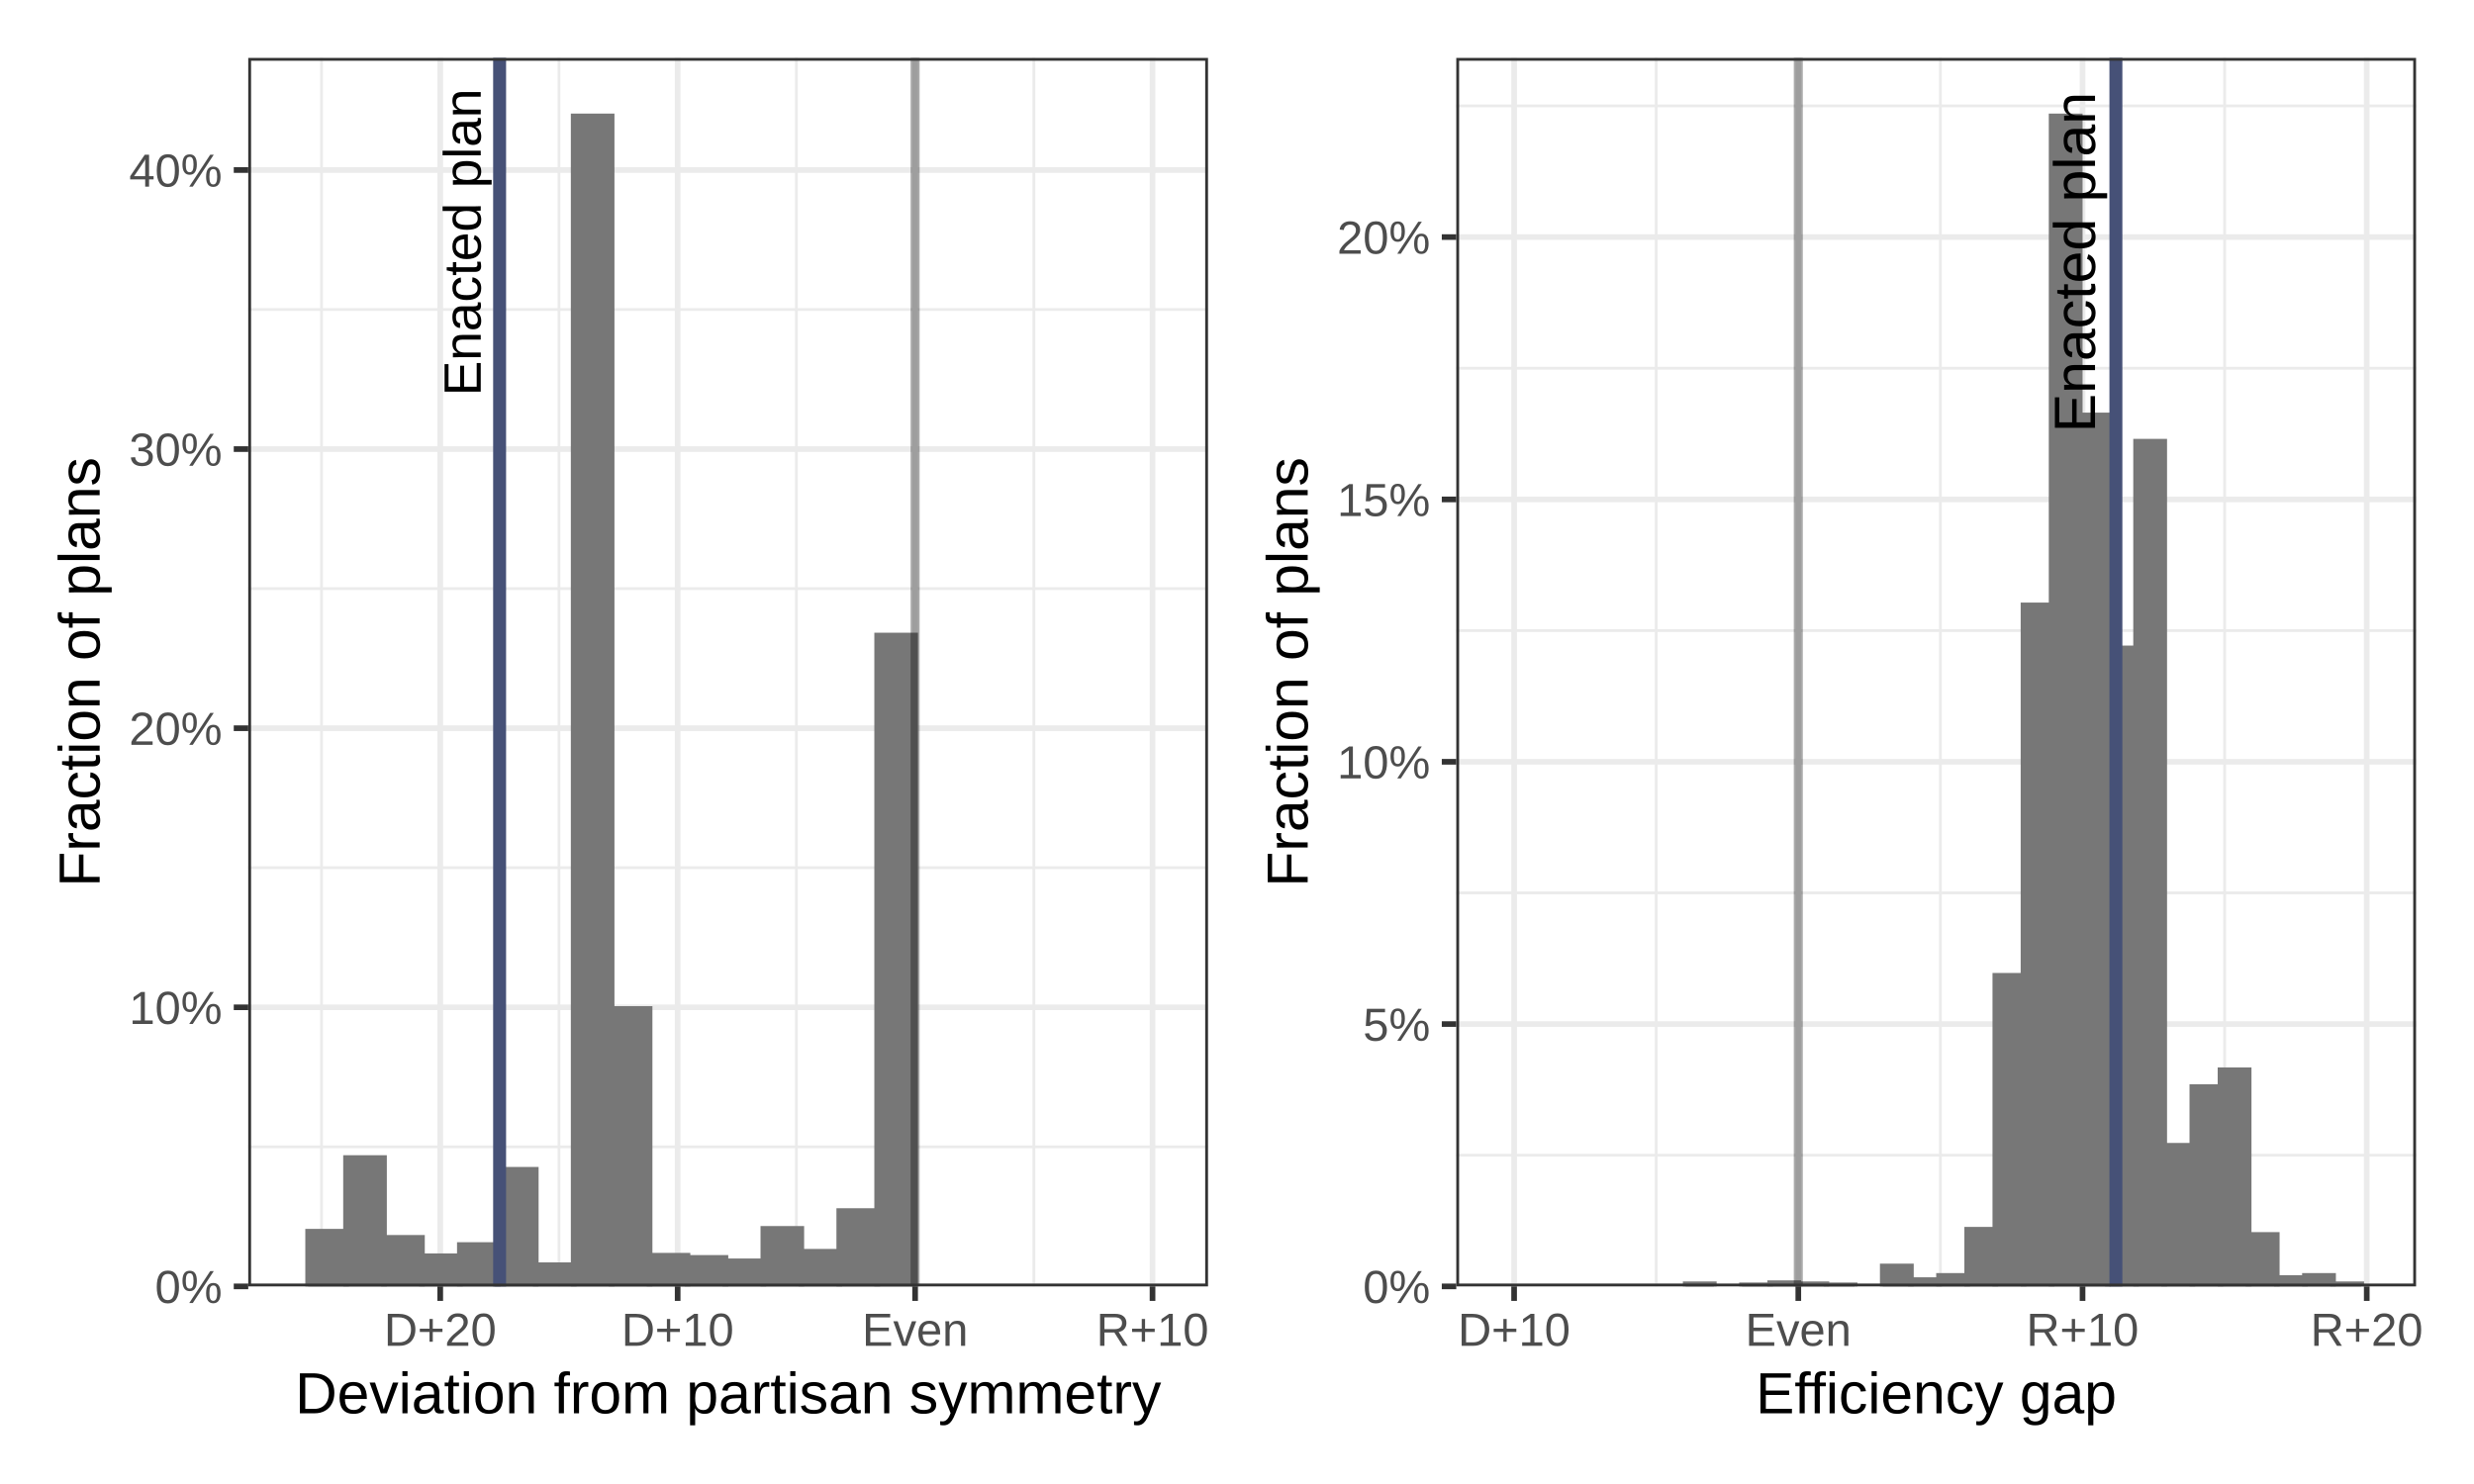
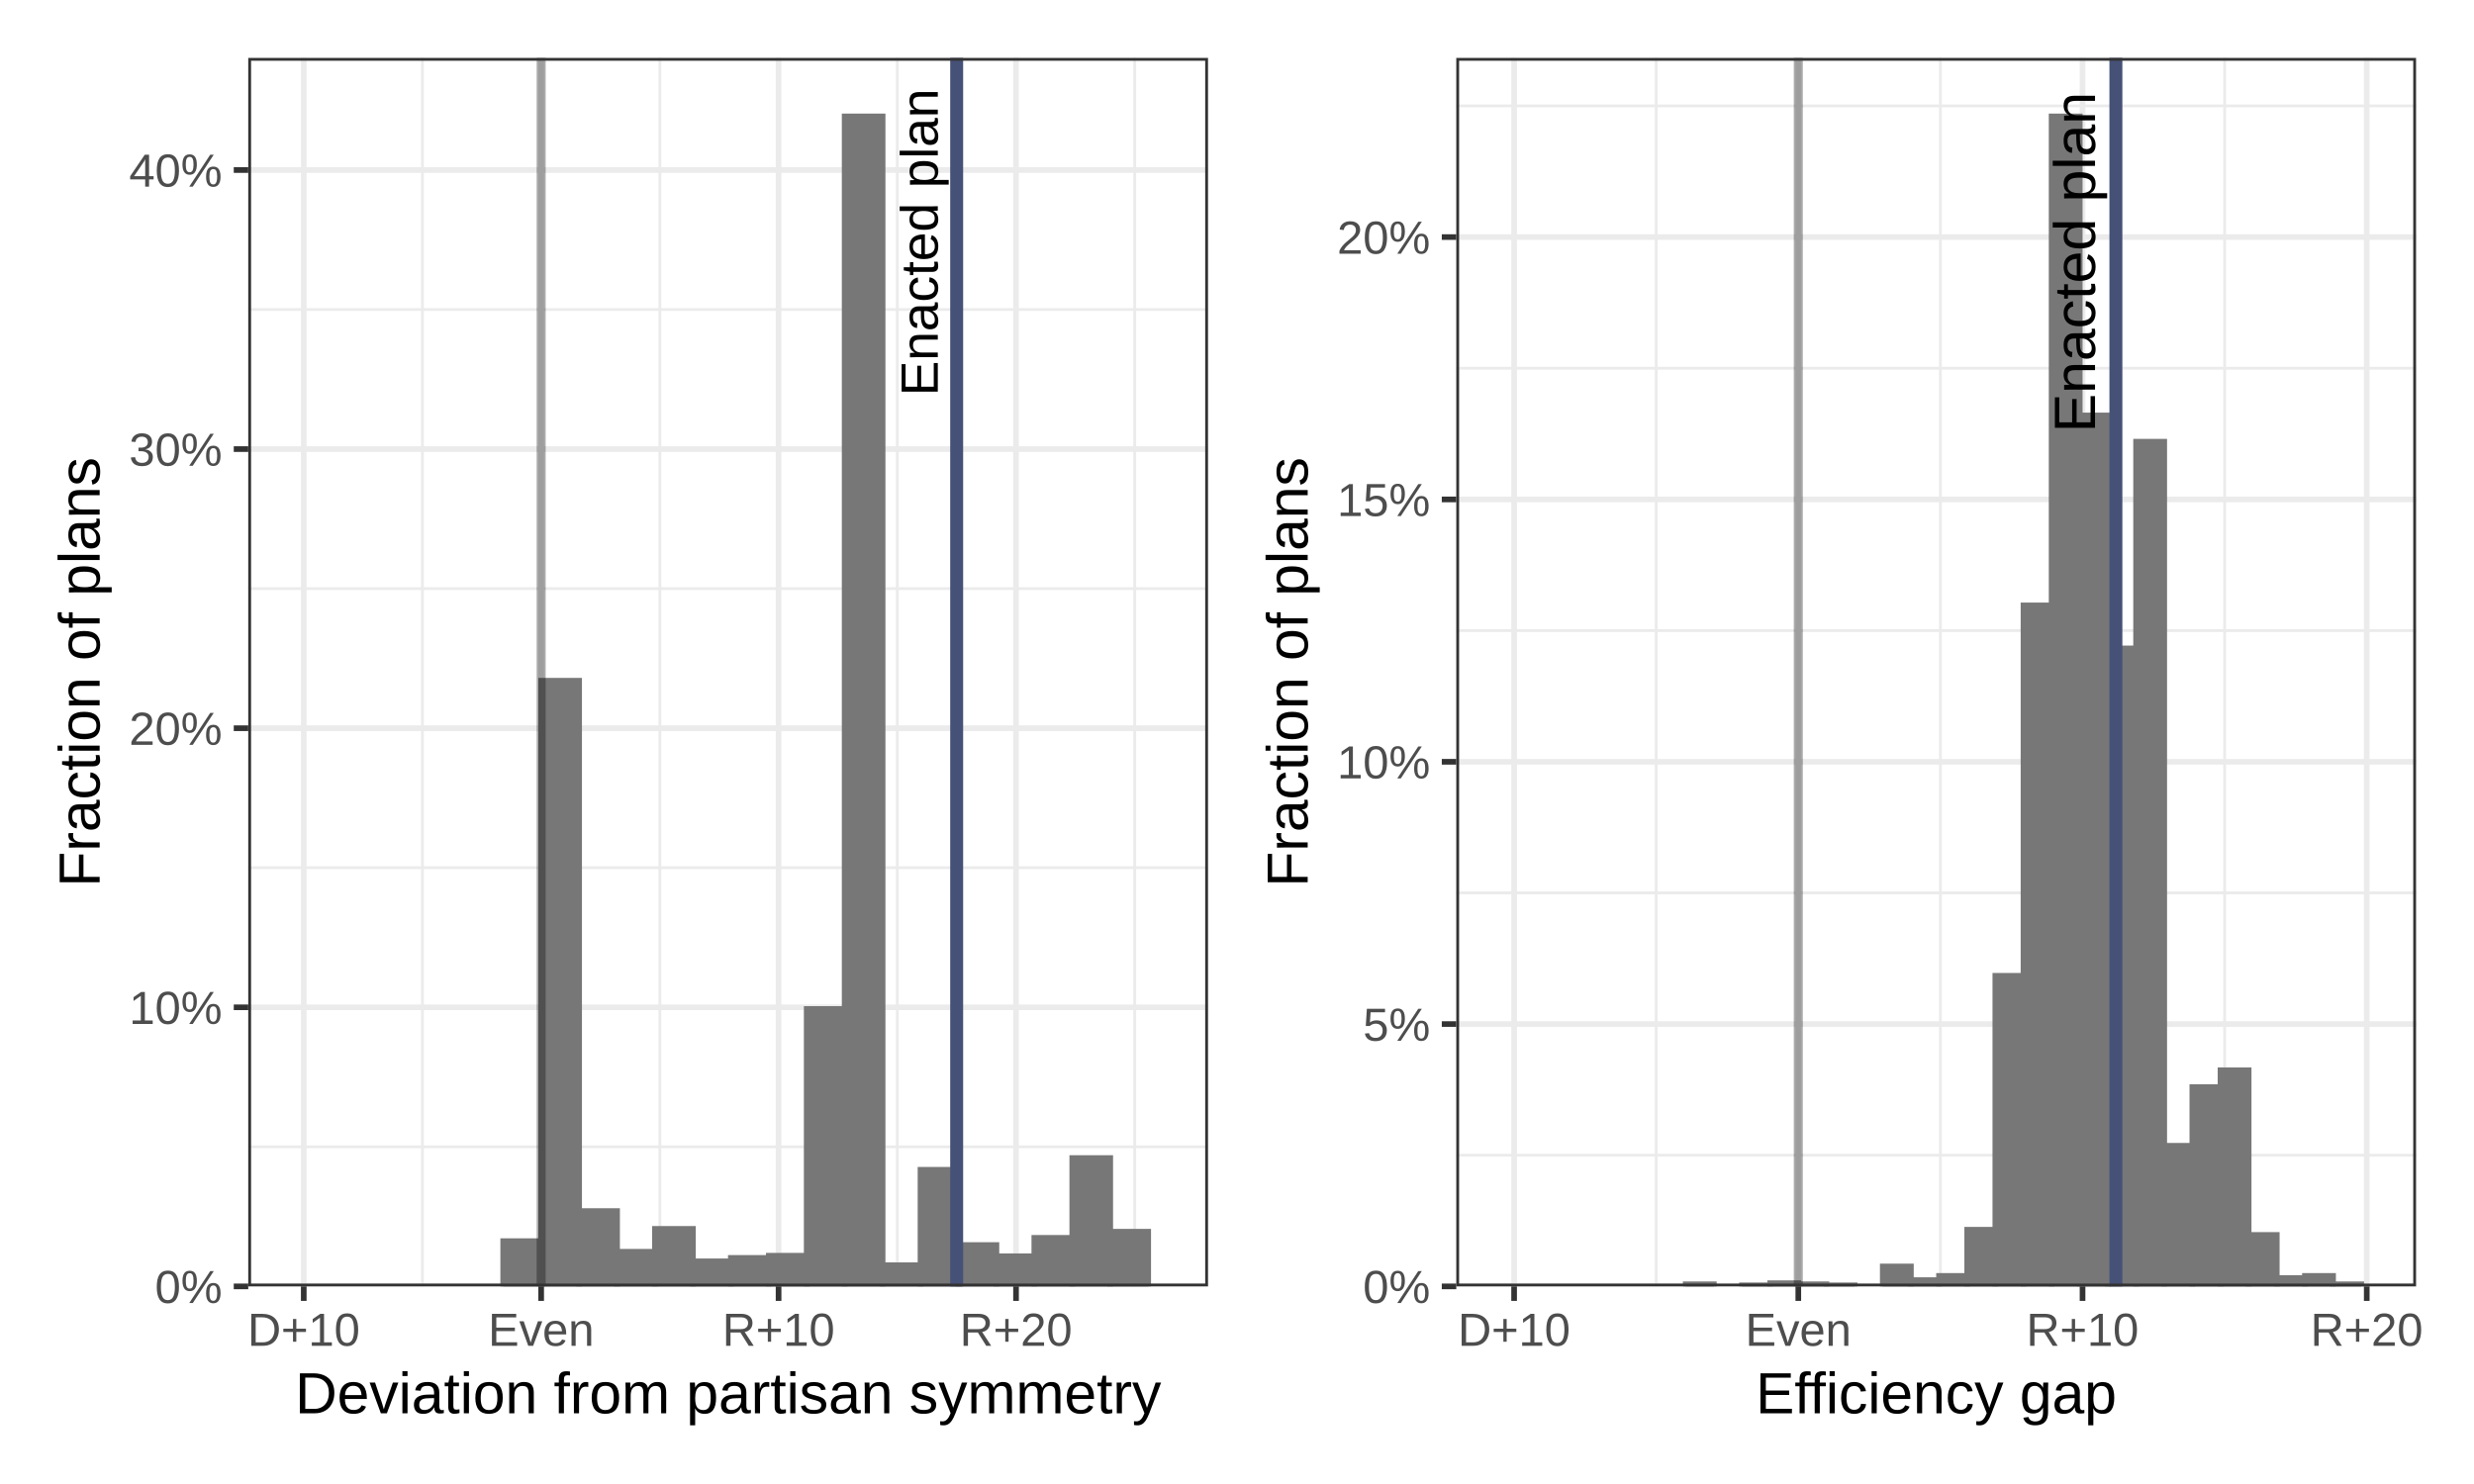
<svg xmlns="http://www.w3.org/2000/svg" class="svglite" width="468.00pt" height="280.80pt" viewBox="0 0 468.00 280.80">
  <defs>
    <style type="text/css">
    .svglite line, .svglite polyline, .svglite polygon, .svglite path, .svglite rect, .svglite circle {
      fill: none;
      stroke: #000000;
      stroke-linecap: round;
      stroke-linejoin: round;
      stroke-miterlimit: 10.00;
    }
    .svglite text {
      white-space: pre;
    }
  </style>
  </defs>
  <rect width="100%" height="100%" style="stroke: none; fill: #FFFFFF;" />
  <defs>
    <clipPath id="cpMC4wMHw0NjguMDB8MC4wMHwyODAuODA=">
      <rect x="0.00" y="0.00" width="468.00" height="280.80" />
    </clipPath>
  </defs>
  <g clip-path="url(#cpMC4wMHw0NjguMDB8MC4wMHwyODAuODA=)">
    <rect x="0" y="0" width="468.00" height="280.80" style="stroke-width: 1.07; stroke: #FFFFFF; fill: #FFFFFF;" />
  </g>
  <defs>
    <clipPath id="cpNS40OHwyMzQuMDB8NS40OHwyNzUuMzI=">
      <rect x="5.48" y="5.48" width="228.52" height="269.84" />
    </clipPath>
  </defs>
  <g clip-path="url(#cpNS40OHwyMzQuMDB8NS40OHwyNzUuMzI=)">
    <rect x="5.48" y="5.48" width="228.52" height="269.84" style="stroke-width: 1.07; stroke: #FFFFFF; fill: #FFFFFF;" />
  </g>
  <g clip-path="url(#cpMC4wMHw0NjguMDB8MC4wMHwyODAuODA=)">
</g>
  <defs>
    <clipPath id="cpNDYuOTZ8MjI4LjUyfDEwLjk2fDI0My40MQ==">
      <rect x="46.96" y="10.96" width="181.56" height="232.45" />
    </clipPath>
  </defs>
  <g clip-path="url(#cpNDYuOTZ8MjI4LjUyfDEwLjk2fDI0My40MQ==)">
    <rect x="46.96" y="10.96" width="181.56" height="232.45" style="stroke-width: 1.07; stroke: none; fill: #FFFFFF;" />
    <polyline points="46.96,217.00 228.52,217.00 " style="stroke-width: 0.53; stroke: #EBEBEB; stroke-linecap: butt;" />
    <polyline points="46.96,164.19 228.52,164.19 " style="stroke-width: 0.53; stroke: #EBEBEB; stroke-linecap: butt;" />
    <polyline points="46.96,111.38 228.52,111.38 " style="stroke-width: 0.53; stroke: #EBEBEB; stroke-linecap: butt;" />
    <polyline points="46.96,58.57 228.52,58.57 " style="stroke-width: 0.53; stroke: #EBEBEB; stroke-linecap: butt;" />
-     <polyline points="60.82,243.41 60.82,10.96 " style="stroke-width: 0.53; stroke: #EBEBEB; stroke-linecap: butt;" />
-     <polyline points="105.74,243.41 105.74,10.96 " style="stroke-width: 0.53; stroke: #EBEBEB; stroke-linecap: butt;" />
-     <polyline points="150.65,243.41 150.65,10.96 " style="stroke-width: 0.53; stroke: #EBEBEB; stroke-linecap: butt;" />
-     <polyline points="195.57,243.41 195.57,10.96 " style="stroke-width: 0.53; stroke: #EBEBEB; stroke-linecap: butt;" />
+     <polyline points="79.91,243.41 79.91,10.96 " style="stroke-width: 0.53; stroke: #EBEBEB; stroke-linecap: butt;" />
+     <polyline points="124.83,243.41 124.83,10.96 " style="stroke-width: 0.53; stroke: #EBEBEB; stroke-linecap: butt;" />
+     <polyline points="169.74,243.41 169.74,10.96 " style="stroke-width: 0.53; stroke: #EBEBEB; stroke-linecap: butt;" />
+     <polyline points="214.65,243.41 214.65,10.96 " style="stroke-width: 0.53; stroke: #EBEBEB; stroke-linecap: butt;" />
    <polyline points="46.96,243.41 228.52,243.41 " style="stroke-width: 1.07; stroke: #EBEBEB; stroke-linecap: butt;" />
    <polyline points="46.96,190.60 228.52,190.60 " style="stroke-width: 1.07; stroke: #EBEBEB; stroke-linecap: butt;" />
    <polyline points="46.96,137.79 228.52,137.79 " style="stroke-width: 1.07; stroke: #EBEBEB; stroke-linecap: butt;" />
    <polyline points="46.96,84.98 228.52,84.98 " style="stroke-width: 1.07; stroke: #EBEBEB; stroke-linecap: butt;" />
    <polyline points="46.96,32.17 228.52,32.17 " style="stroke-width: 1.07; stroke: #EBEBEB; stroke-linecap: butt;" />
-     <polyline points="83.28,243.41 83.28,10.96 " style="stroke-width: 1.07; stroke: #EBEBEB; stroke-linecap: butt;" />
-     <polyline points="128.19,243.41 128.19,10.96 " style="stroke-width: 1.07; stroke: #EBEBEB; stroke-linecap: butt;" />
-     <polyline points="173.11,243.41 173.11,10.96 " style="stroke-width: 1.07; stroke: #EBEBEB; stroke-linecap: butt;" />
-     <polyline points="218.02,243.41 218.02,10.96 " style="stroke-width: 1.07; stroke: #EBEBEB; stroke-linecap: butt;" />
-     <rect x="58.29" y="233.06" width="7.18" height="10.35" style="stroke-width: 1.07; stroke: #777777; stroke-linecap: square; stroke-linejoin: miter; fill: #777777;" />
-     <rect x="65.46" y="219.12" width="7.18" height="24.29" style="stroke-width: 1.07; stroke: #777777; stroke-linecap: square; stroke-linejoin: miter; fill: #777777;" />
-     <rect x="72.64" y="234.22" width="7.18" height="9.19" style="stroke-width: 1.07; stroke: #777777; stroke-linecap: square; stroke-linejoin: miter; fill: #777777;" />
-     <rect x="79.81" y="237.71" width="7.18" height="5.70" style="stroke-width: 1.07; stroke: #777777; stroke-linecap: square; stroke-linejoin: miter; fill: #777777;" />
-     <rect x="86.99" y="235.59" width="7.18" height="7.82" style="stroke-width: 1.07; stroke: #777777; stroke-linecap: square; stroke-linejoin: miter; fill: #777777;" />
-     <rect x="94.17" y="221.34" width="7.18" height="22.07" style="stroke-width: 1.07; stroke: #777777; stroke-linecap: square; stroke-linejoin: miter; fill: #777777;" />
-     <rect x="101.34" y="239.40" width="7.18" height="4.01" style="stroke-width: 1.07; stroke: #777777; stroke-linecap: square; stroke-linejoin: miter; fill: #777777;" />
-     <rect x="108.52" y="22.03" width="7.18" height="221.38" style="stroke-width: 1.07; stroke: #777777; stroke-linecap: square; stroke-linejoin: miter; fill: #777777;" />
-     <rect x="115.70" y="190.92" width="7.18" height="52.49" style="stroke-width: 1.07; stroke: #777777; stroke-linecap: square; stroke-linejoin: miter; fill: #777777;" />
-     <rect x="122.87" y="237.60" width="7.18" height="5.81" style="stroke-width: 1.07; stroke: #777777; stroke-linecap: square; stroke-linejoin: miter; fill: #777777;" />
-     <rect x="130.05" y="238.02" width="7.18" height="5.39" style="stroke-width: 1.07; stroke: #777777; stroke-linecap: square; stroke-linejoin: miter; fill: #777777;" />
-     <rect x="137.23" y="238.66" width="7.18" height="4.75" style="stroke-width: 1.07; stroke: #777777; stroke-linecap: square; stroke-linejoin: miter; fill: #777777;" />
-     <rect x="144.40" y="232.53" width="7.18" height="10.88" style="stroke-width: 1.07; stroke: #777777; stroke-linecap: square; stroke-linejoin: miter; fill: #777777;" />
-     <rect x="151.58" y="236.86" width="7.18" height="6.55" style="stroke-width: 1.07; stroke: #777777; stroke-linecap: square; stroke-linejoin: miter; fill: #777777;" />
-     <rect x="158.76" y="229.15" width="7.18" height="14.26" style="stroke-width: 1.07; stroke: #777777; stroke-linecap: square; stroke-linejoin: miter; fill: #777777;" />
-     <rect x="165.93" y="120.26" width="7.18" height="123.15" style="stroke-width: 1.07; stroke: #777777; stroke-linecap: square; stroke-linejoin: miter; fill: #777777;" />
-     <rect x="173.11" y="243.41" width="7.18" height="0.00" style="stroke-width: 1.07; stroke: #777777; stroke-linecap: square; stroke-linejoin: miter; fill: #777777;" />
-     <rect x="180.28" y="243.41" width="7.18" height="0.00" style="stroke-width: 1.07; stroke: #777777; stroke-linecap: square; stroke-linejoin: miter; fill: #777777;" />
-     <rect x="187.46" y="243.41" width="7.18" height="0.00" style="stroke-width: 1.07; stroke: #777777; stroke-linecap: square; stroke-linejoin: miter; fill: #777777;" />
-     <rect x="194.64" y="243.41" width="7.18" height="0.00" style="stroke-width: 1.07; stroke: #777777; stroke-linecap: square; stroke-linejoin: miter; fill: #777777;" />
-     <rect x="201.81" y="243.41" width="7.18" height="0.00" style="stroke-width: 1.07; stroke: #777777; stroke-linecap: square; stroke-linejoin: miter; fill: #777777;" />
-     <rect x="208.99" y="243.41" width="7.18" height="0.00" style="stroke-width: 1.07; stroke: #777777; stroke-linecap: square; stroke-linejoin: miter; fill: #777777;" />
-     <line x1="94.51" y1="243.41" x2="94.51" y2="10.96" style="stroke-width: 2.45; stroke: #465177; stroke-linecap: butt;" />
-     <line x1="173.11" y1="243.41" x2="173.11" y2="10.96" style="stroke-width: 1.71; stroke: #000000; stroke-opacity: 0.33; stroke-linecap: butt;" />
-     <text transform="translate(90.94,16.77) rotate(-90)" text-anchor="end" style="font-size: 9.96px; font-family: &quot;Arial&quot;;" textLength="58.11px" lengthAdjust="spacingAndGlyphs">Enacted plan</text>
+     <polyline points="57.46,243.41 57.46,10.96 " style="stroke-width: 1.07; stroke: #EBEBEB; stroke-linecap: butt;" />
+     <polyline points="102.37,243.41 102.37,10.96 " style="stroke-width: 1.07; stroke: #EBEBEB; stroke-linecap: butt;" />
+     <polyline points="147.28,243.41 147.28,10.96 " style="stroke-width: 1.07; stroke: #EBEBEB; stroke-linecap: butt;" />
+     <polyline points="192.20,243.41 192.20,10.96 " style="stroke-width: 1.07; stroke: #EBEBEB; stroke-linecap: butt;" />
+     <rect x="59.31" y="243.41" width="7.18" height="0.00" style="stroke-width: 1.07; stroke: #777777; stroke-linecap: square; stroke-linejoin: miter; fill: #777777;" />
+     <rect x="66.49" y="243.41" width="7.18" height="0.00" style="stroke-width: 1.07; stroke: #777777; stroke-linecap: square; stroke-linejoin: miter; fill: #777777;" />
+     <rect x="73.66" y="243.41" width="7.18" height="0.00" style="stroke-width: 1.07; stroke: #777777; stroke-linecap: square; stroke-linejoin: miter; fill: #777777;" />
+     <rect x="80.84" y="243.41" width="7.18" height="0.00" style="stroke-width: 1.07; stroke: #777777; stroke-linecap: square; stroke-linejoin: miter; fill: #777777;" />
+     <rect x="88.02" y="243.41" width="7.18" height="0.00" style="stroke-width: 1.07; stroke: #777777; stroke-linecap: square; stroke-linejoin: miter; fill: #777777;" />
+     <rect x="95.19" y="234.85" width="7.18" height="8.56" style="stroke-width: 1.07; stroke: #777777; stroke-linecap: square; stroke-linejoin: miter; fill: #777777;" />
+     <rect x="102.37" y="128.81" width="7.18" height="114.60" style="stroke-width: 1.07; stroke: #777777; stroke-linecap: square; stroke-linejoin: miter; fill: #777777;" />
+     <rect x="109.55" y="229.15" width="7.18" height="14.26" style="stroke-width: 1.07; stroke: #777777; stroke-linecap: square; stroke-linejoin: miter; fill: #777777;" />
+     <rect x="116.72" y="236.86" width="7.18" height="6.55" style="stroke-width: 1.07; stroke: #777777; stroke-linecap: square; stroke-linejoin: miter; fill: #777777;" />
+     <rect x="123.90" y="232.53" width="7.18" height="10.88" style="stroke-width: 1.07; stroke: #777777; stroke-linecap: square; stroke-linejoin: miter; fill: #777777;" />
+     <rect x="131.08" y="238.66" width="7.18" height="4.75" style="stroke-width: 1.07; stroke: #777777; stroke-linecap: square; stroke-linejoin: miter; fill: #777777;" />
+     <rect x="138.25" y="238.02" width="7.18" height="5.39" style="stroke-width: 1.07; stroke: #777777; stroke-linecap: square; stroke-linejoin: miter; fill: #777777;" />
+     <rect x="145.43" y="237.60" width="7.18" height="5.81" style="stroke-width: 1.07; stroke: #777777; stroke-linecap: square; stroke-linejoin: miter; fill: #777777;" />
+     <rect x="152.60" y="190.92" width="7.18" height="52.49" style="stroke-width: 1.07; stroke: #777777; stroke-linecap: square; stroke-linejoin: miter; fill: #777777;" />
+     <rect x="159.78" y="22.03" width="7.18" height="221.38" style="stroke-width: 1.07; stroke: #777777; stroke-linecap: square; stroke-linejoin: miter; fill: #777777;" />
+     <rect x="166.96" y="239.40" width="7.18" height="4.01" style="stroke-width: 1.07; stroke: #777777; stroke-linecap: square; stroke-linejoin: miter; fill: #777777;" />
+     <rect x="174.13" y="221.34" width="7.18" height="22.07" style="stroke-width: 1.07; stroke: #777777; stroke-linecap: square; stroke-linejoin: miter; fill: #777777;" />
+     <rect x="181.31" y="235.59" width="7.18" height="7.82" style="stroke-width: 1.07; stroke: #777777; stroke-linecap: square; stroke-linejoin: miter; fill: #777777;" />
+     <rect x="188.49" y="237.71" width="7.18" height="5.70" style="stroke-width: 1.07; stroke: #777777; stroke-linecap: square; stroke-linejoin: miter; fill: #777777;" />
+     <rect x="195.66" y="234.22" width="7.18" height="9.19" style="stroke-width: 1.07; stroke: #777777; stroke-linecap: square; stroke-linejoin: miter; fill: #777777;" />
+     <rect x="202.84" y="219.12" width="7.18" height="24.29" style="stroke-width: 1.07; stroke: #777777; stroke-linecap: square; stroke-linejoin: miter; fill: #777777;" />
+     <rect x="210.02" y="233.06" width="7.18" height="10.35" style="stroke-width: 1.07; stroke: #777777; stroke-linecap: square; stroke-linejoin: miter; fill: #777777;" />
+     <line x1="180.97" y1="243.41" x2="180.97" y2="10.96" style="stroke-width: 2.45; stroke: #465177; stroke-linecap: butt;" />
+     <line x1="102.37" y1="243.41" x2="102.37" y2="10.96" style="stroke-width: 1.71; stroke: #000000; stroke-opacity: 0.33; stroke-linecap: butt;" />
+     <text transform="translate(177.40,16.77) rotate(-90)" text-anchor="end" style="font-size: 9.96px; font-family: &quot;Arial&quot;;" textLength="58.11px" lengthAdjust="spacingAndGlyphs">Enacted plan</text>
    <rect x="46.96" y="10.96" width="181.56" height="232.45" style="stroke-width: 1.07; stroke: #333333;" />
  </g>
  <g clip-path="url(#cpMC4wMHw0NjguMDB8MC4wMHwyODAuODA=)">
    <text x="42.03" y="246.56" text-anchor="end" style="font-size: 8.80px;fill: #4D4D4D; font-family: &quot;Arial&quot;;" textLength="12.72px" lengthAdjust="spacingAndGlyphs">0%</text>
    <text x="42.03" y="193.75" text-anchor="end" style="font-size: 8.80px;fill: #4D4D4D; font-family: &quot;Arial&quot;;" textLength="17.61px" lengthAdjust="spacingAndGlyphs">10%</text>
    <text x="42.03" y="140.94" text-anchor="end" style="font-size: 8.80px;fill: #4D4D4D; font-family: &quot;Arial&quot;;" textLength="17.61px" lengthAdjust="spacingAndGlyphs">20%</text>
    <text x="42.03" y="88.13" text-anchor="end" style="font-size: 8.80px;fill: #4D4D4D; font-family: &quot;Arial&quot;;" textLength="17.61px" lengthAdjust="spacingAndGlyphs">30%</text>
    <text x="42.03" y="35.32" text-anchor="end" style="font-size: 8.80px;fill: #4D4D4D; font-family: &quot;Arial&quot;;" textLength="17.61px" lengthAdjust="spacingAndGlyphs">40%</text>
    <polyline points="44.22,243.41 46.96,243.41 " style="stroke-width: 1.07; stroke: #333333; stroke-linecap: butt;" />
    <polyline points="44.22,190.60 46.96,190.60 " style="stroke-width: 1.07; stroke: #333333; stroke-linecap: butt;" />
    <polyline points="44.22,137.79 46.96,137.79 " style="stroke-width: 1.07; stroke: #333333; stroke-linecap: butt;" />
    <polyline points="44.22,84.98 46.96,84.98 " style="stroke-width: 1.07; stroke: #333333; stroke-linecap: butt;" />
    <polyline points="44.22,32.17 46.96,32.17 " style="stroke-width: 1.07; stroke: #333333; stroke-linecap: butt;" />
-     <polyline points="83.28,246.15 83.28,243.41 " style="stroke-width: 1.07; stroke: #333333; stroke-linecap: butt;" />
-     <polyline points="128.19,246.15 128.19,243.41 " style="stroke-width: 1.07; stroke: #333333; stroke-linecap: butt;" />
-     <polyline points="173.11,246.15 173.11,243.41 " style="stroke-width: 1.07; stroke: #333333; stroke-linecap: butt;" />
-     <polyline points="218.02,246.15 218.02,243.41 " style="stroke-width: 1.07; stroke: #333333; stroke-linecap: butt;" />
-     <text x="83.28" y="254.65" text-anchor="middle" style="font-size: 8.80px;fill: #4D4D4D; font-family: &quot;Arial&quot;;" textLength="21.28px" lengthAdjust="spacingAndGlyphs">D+20</text>
-     <text x="128.19" y="254.65" text-anchor="middle" style="font-size: 8.80px;fill: #4D4D4D; font-family: &quot;Arial&quot;;" textLength="21.28px" lengthAdjust="spacingAndGlyphs">D+10</text>
-     <text x="173.11" y="254.65" text-anchor="middle" style="font-size: 8.80px;fill: #4D4D4D; font-family: &quot;Arial&quot;;" textLength="20.06px" lengthAdjust="spacingAndGlyphs">Even</text>
-     <text x="218.02" y="254.65" text-anchor="middle" style="font-size: 8.80px;fill: #4D4D4D; font-family: &quot;Arial&quot;;" textLength="21.28px" lengthAdjust="spacingAndGlyphs">R+10</text>
+     <polyline points="57.46,246.15 57.46,243.41 " style="stroke-width: 1.07; stroke: #333333; stroke-linecap: butt;" />
+     <polyline points="102.37,246.15 102.37,243.41 " style="stroke-width: 1.07; stroke: #333333; stroke-linecap: butt;" />
+     <polyline points="147.28,246.15 147.28,243.41 " style="stroke-width: 1.07; stroke: #333333; stroke-linecap: butt;" />
+     <polyline points="192.20,246.15 192.20,243.41 " style="stroke-width: 1.07; stroke: #333333; stroke-linecap: butt;" />
+     <text x="57.46" y="254.65" text-anchor="middle" style="font-size: 8.80px;fill: #4D4D4D; font-family: &quot;Arial&quot;;" textLength="21.28px" lengthAdjust="spacingAndGlyphs">D+10</text>
+     <text x="102.37" y="254.65" text-anchor="middle" style="font-size: 8.80px;fill: #4D4D4D; font-family: &quot;Arial&quot;;" textLength="20.06px" lengthAdjust="spacingAndGlyphs">Even</text>
+     <text x="147.28" y="254.65" text-anchor="middle" style="font-size: 8.80px;fill: #4D4D4D; font-family: &quot;Arial&quot;;" textLength="21.28px" lengthAdjust="spacingAndGlyphs">R+10</text>
+     <text x="192.20" y="254.65" text-anchor="middle" style="font-size: 8.80px;fill: #4D4D4D; font-family: &quot;Arial&quot;;" textLength="21.28px" lengthAdjust="spacingAndGlyphs">R+20</text>
    <text x="137.74" y="267.42" text-anchor="middle" style="font-size: 11.00px; font-family: &quot;Arial&quot;;" textLength="163.83px" lengthAdjust="spacingAndGlyphs">Deviation from partisan symmetry</text>
    <text transform="translate(18.85,127.18) rotate(-90)" text-anchor="middle" style="font-size: 11.00px; font-family: &quot;Arial&quot;;" textLength="81.32px" lengthAdjust="spacingAndGlyphs">Fraction of plans</text>
  </g>
  <defs>
    <clipPath id="cpMjM0LjAwfDQ2Mi41Mnw1LjQ4fDI3NS4zMg==">
      <rect x="234.00" y="5.48" width="228.52" height="269.84" />
    </clipPath>
  </defs>
  <g clip-path="url(#cpMjM0LjAwfDQ2Mi41Mnw1LjQ4fDI3NS4zMg==)">
    <rect x="234.00" y="5.48" width="228.52" height="269.84" style="stroke-width: 1.07; stroke: #FFFFFF; fill: #FFFFFF;" />
  </g>
  <g clip-path="url(#cpMC4wMHw0NjguMDB8MC4wMHwyODAuODA=)">
</g>
  <defs>
    <clipPath id="cpMjc1LjQ4fDQ1Ny4wNHwxMC45NnwyNDMuNDE=">
      <rect x="275.48" y="10.96" width="181.56" height="232.45" />
    </clipPath>
  </defs>
  <g clip-path="url(#cpMjc1LjQ4fDQ1Ny4wNHwxMC45NnwyNDMuNDE=)">
    <rect x="275.48" y="10.96" width="181.56" height="232.45" style="stroke-width: 1.07; stroke: none; fill: #FFFFFF;" />
    <polyline points="275.48,218.59 457.04,218.59 " style="stroke-width: 0.53; stroke: #EBEBEB; stroke-linecap: butt;" />
    <polyline points="275.48,168.95 457.04,168.95 " style="stroke-width: 0.53; stroke: #EBEBEB; stroke-linecap: butt;" />
    <polyline points="275.48,119.32 457.04,119.32 " style="stroke-width: 0.53; stroke: #EBEBEB; stroke-linecap: butt;" />
    <polyline points="275.48,69.68 457.04,69.68 " style="stroke-width: 0.53; stroke: #EBEBEB; stroke-linecap: butt;" />
    <polyline points="275.48,20.04 457.04,20.04 " style="stroke-width: 0.53; stroke: #EBEBEB; stroke-linecap: butt;" />
    <polyline points="313.30,243.41 313.30,10.96 " style="stroke-width: 0.53; stroke: #EBEBEB; stroke-linecap: butt;" />
    <polyline points="367.06,243.41 367.06,10.96 " style="stroke-width: 0.53; stroke: #EBEBEB; stroke-linecap: butt;" />
    <polyline points="420.83,243.41 420.83,10.96 " style="stroke-width: 0.53; stroke: #EBEBEB; stroke-linecap: butt;" />
    <polyline points="275.48,243.41 457.04,243.41 " style="stroke-width: 1.07; stroke: #EBEBEB; stroke-linecap: butt;" />
    <polyline points="275.48,193.77 457.04,193.77 " style="stroke-width: 1.07; stroke: #EBEBEB; stroke-linecap: butt;" />
    <polyline points="275.48,144.14 457.04,144.14 " style="stroke-width: 1.07; stroke: #EBEBEB; stroke-linecap: butt;" />
    <polyline points="275.48,94.50 457.04,94.50 " style="stroke-width: 1.07; stroke: #EBEBEB; stroke-linecap: butt;" />
    <polyline points="275.48,44.86 457.04,44.86 " style="stroke-width: 1.07; stroke: #EBEBEB; stroke-linecap: butt;" />
    <polyline points="286.42,243.41 286.42,10.96 " style="stroke-width: 1.07; stroke: #EBEBEB; stroke-linecap: butt;" />
    <polyline points="340.18,243.41 340.18,10.96 " style="stroke-width: 1.07; stroke: #EBEBEB; stroke-linecap: butt;" />
    <polyline points="393.95,243.41 393.95,10.96 " style="stroke-width: 1.07; stroke: #EBEBEB; stroke-linecap: butt;" />
    <polyline points="447.71,243.41 447.71,10.96 " style="stroke-width: 1.07; stroke: #EBEBEB; stroke-linecap: butt;" />
    <rect x="286.94" y="243.41" width="5.32" height="0.00" style="stroke-width: 1.07; stroke: #777777; stroke-linecap: square; stroke-linejoin: miter; fill: #777777;" />
    <rect x="292.26" y="243.41" width="5.32" height="0.00" style="stroke-width: 1.07; stroke: #777777; stroke-linecap: square; stroke-linejoin: miter; fill: #777777;" />
    <rect x="297.59" y="243.41" width="5.32" height="0.00" style="stroke-width: 1.07; stroke: #777777; stroke-linecap: square; stroke-linejoin: miter; fill: #777777;" />
    <rect x="302.91" y="243.41" width="5.32" height="0.00" style="stroke-width: 1.07; stroke: #777777; stroke-linecap: square; stroke-linejoin: miter; fill: #777777;" />
    <rect x="308.24" y="243.41" width="5.32" height="0.00" style="stroke-width: 1.07; stroke: #777777; stroke-linecap: square; stroke-linejoin: miter; fill: #777777;" />
    <rect x="313.56" y="243.41" width="5.32" height="0.00" style="stroke-width: 1.07; stroke: #777777; stroke-linecap: square; stroke-linejoin: miter; fill: #777777;" />
    <rect x="318.88" y="243.01" width="5.32" height="0.40" style="stroke-width: 1.07; stroke: #777777; stroke-linecap: square; stroke-linejoin: miter; fill: #777777;" />
    <rect x="324.21" y="243.41" width="5.32" height="0.00" style="stroke-width: 1.07; stroke: #777777; stroke-linecap: square; stroke-linejoin: miter; fill: #777777;" />
    <rect x="329.53" y="243.21" width="5.32" height="0.20" style="stroke-width: 1.07; stroke: #777777; stroke-linecap: square; stroke-linejoin: miter; fill: #777777;" />
    <rect x="334.86" y="242.81" width="5.32" height="0.60" style="stroke-width: 1.07; stroke: #777777; stroke-linecap: square; stroke-linejoin: miter; fill: #777777;" />
    <rect x="340.18" y="243.01" width="5.32" height="0.40" style="stroke-width: 1.07; stroke: #777777; stroke-linecap: square; stroke-linejoin: miter; fill: #777777;" />
    <rect x="345.51" y="243.21" width="5.32" height="0.20" style="stroke-width: 1.07; stroke: #777777; stroke-linecap: square; stroke-linejoin: miter; fill: #777777;" />
    <rect x="350.83" y="243.41" width="5.32" height="0.00" style="stroke-width: 1.07; stroke: #777777; stroke-linecap: square; stroke-linejoin: miter; fill: #777777;" />
    <rect x="356.16" y="239.64" width="5.32" height="3.77" style="stroke-width: 1.07; stroke: #777777; stroke-linecap: square; stroke-linejoin: miter; fill: #777777;" />
    <rect x="361.48" y="242.22" width="5.32" height="1.19" style="stroke-width: 1.07; stroke: #777777; stroke-linecap: square; stroke-linejoin: miter; fill: #777777;" />
    <rect x="366.80" y="241.42" width="5.32" height="1.99" style="stroke-width: 1.07; stroke: #777777; stroke-linecap: square; stroke-linejoin: miter; fill: #777777;" />
    <rect x="372.13" y="232.69" width="5.32" height="10.72" style="stroke-width: 1.07; stroke: #777777; stroke-linecap: square; stroke-linejoin: miter; fill: #777777;" />
    <rect x="377.45" y="184.64" width="5.32" height="58.77" style="stroke-width: 1.07; stroke: #777777; stroke-linecap: square; stroke-linejoin: miter; fill: #777777;" />
    <rect x="382.78" y="114.55" width="5.32" height="128.86" style="stroke-width: 1.07; stroke: #777777; stroke-linecap: square; stroke-linejoin: miter; fill: #777777;" />
    <rect x="388.10" y="22.03" width="5.32" height="221.38" style="stroke-width: 1.07; stroke: #777777; stroke-linecap: square; stroke-linejoin: miter; fill: #777777;" />
    <rect x="393.43" y="78.61" width="5.32" height="164.80" style="stroke-width: 1.07; stroke: #777777; stroke-linecap: square; stroke-linejoin: miter; fill: #777777;" />
    <rect x="398.75" y="122.69" width="5.32" height="120.72" style="stroke-width: 1.07; stroke: #777777; stroke-linecap: square; stroke-linejoin: miter; fill: #777777;" />
    <rect x="404.08" y="83.58" width="5.32" height="159.83" style="stroke-width: 1.07; stroke: #777777; stroke-linecap: square; stroke-linejoin: miter; fill: #777777;" />
    <rect x="409.40" y="216.80" width="5.32" height="26.61" style="stroke-width: 1.07; stroke: #777777; stroke-linecap: square; stroke-linejoin: miter; fill: #777777;" />
    <rect x="414.72" y="205.69" width="5.32" height="37.72" style="stroke-width: 1.07; stroke: #777777; stroke-linecap: square; stroke-linejoin: miter; fill: #777777;" />
    <rect x="420.05" y="202.51" width="5.32" height="40.90" style="stroke-width: 1.07; stroke: #777777; stroke-linecap: square; stroke-linejoin: miter; fill: #777777;" />
    <rect x="425.37" y="233.68" width="5.32" height="9.73" style="stroke-width: 1.07; stroke: #777777; stroke-linecap: square; stroke-linejoin: miter; fill: #777777;" />
    <rect x="430.70" y="241.82" width="5.32" height="1.59" style="stroke-width: 1.07; stroke: #777777; stroke-linecap: square; stroke-linejoin: miter; fill: #777777;" />
    <rect x="436.02" y="241.42" width="5.32" height="1.99" style="stroke-width: 1.07; stroke: #777777; stroke-linecap: square; stroke-linejoin: miter; fill: #777777;" />
    <rect x="441.35" y="243.01" width="5.32" height="0.40" style="stroke-width: 1.07; stroke: #777777; stroke-linecap: square; stroke-linejoin: miter; fill: #777777;" />
    <line x1="400.26" y1="243.41" x2="400.26" y2="10.96" style="stroke-width: 2.45; stroke: #465177; stroke-linecap: butt;" />
    <line x1="340.18" y1="243.41" x2="340.18" y2="10.96" style="stroke-width: 1.71; stroke: #000000; stroke-opacity: 0.33; stroke-linecap: butt;" />
    <text transform="translate(396.31,17.40) rotate(-90)" text-anchor="end" style="font-size: 11.04px; font-family: &quot;Arial&quot;;" textLength="64.40px" lengthAdjust="spacingAndGlyphs">Enacted plan</text>
    <rect x="275.48" y="10.96" width="181.56" height="232.45" style="stroke-width: 1.07; stroke: #333333;" />
  </g>
  <g clip-path="url(#cpMC4wMHw0NjguMDB8MC4wMHwyODAuODA=)">
    <text x="270.55" y="246.56" text-anchor="end" style="font-size: 8.80px;fill: #4D4D4D; font-family: &quot;Arial&quot;;" textLength="12.72px" lengthAdjust="spacingAndGlyphs">0%</text>
    <text x="270.55" y="196.93" text-anchor="end" style="font-size: 8.80px;fill: #4D4D4D; font-family: &quot;Arial&quot;;" textLength="12.72px" lengthAdjust="spacingAndGlyphs">5%</text>
    <text x="270.55" y="147.29" text-anchor="end" style="font-size: 8.80px;fill: #4D4D4D; font-family: &quot;Arial&quot;;" textLength="17.61px" lengthAdjust="spacingAndGlyphs">10%</text>
    <text x="270.55" y="97.65" text-anchor="end" style="font-size: 8.80px;fill: #4D4D4D; font-family: &quot;Arial&quot;;" textLength="17.61px" lengthAdjust="spacingAndGlyphs">15%</text>
    <text x="270.55" y="48.01" text-anchor="end" style="font-size: 8.80px;fill: #4D4D4D; font-family: &quot;Arial&quot;;" textLength="17.61px" lengthAdjust="spacingAndGlyphs">20%</text>
    <polyline points="272.74,243.41 275.48,243.41 " style="stroke-width: 1.07; stroke: #333333; stroke-linecap: butt;" />
    <polyline points="272.74,193.77 275.48,193.77 " style="stroke-width: 1.07; stroke: #333333; stroke-linecap: butt;" />
    <polyline points="272.74,144.14 275.48,144.14 " style="stroke-width: 1.07; stroke: #333333; stroke-linecap: butt;" />
    <polyline points="272.74,94.50 275.48,94.50 " style="stroke-width: 1.07; stroke: #333333; stroke-linecap: butt;" />
    <polyline points="272.74,44.86 275.48,44.86 " style="stroke-width: 1.07; stroke: #333333; stroke-linecap: butt;" />
    <polyline points="286.42,246.15 286.42,243.41 " style="stroke-width: 1.07; stroke: #333333; stroke-linecap: butt;" />
    <polyline points="340.18,246.15 340.18,243.41 " style="stroke-width: 1.07; stroke: #333333; stroke-linecap: butt;" />
    <polyline points="393.95,246.15 393.95,243.41 " style="stroke-width: 1.07; stroke: #333333; stroke-linecap: butt;" />
    <polyline points="447.71,246.15 447.71,243.41 " style="stroke-width: 1.07; stroke: #333333; stroke-linecap: butt;" />
    <text x="286.42" y="254.65" text-anchor="middle" style="font-size: 8.80px;fill: #4D4D4D; font-family: &quot;Arial&quot;;" textLength="21.28px" lengthAdjust="spacingAndGlyphs">D+10</text>
    <text x="340.18" y="254.65" text-anchor="middle" style="font-size: 8.80px;fill: #4D4D4D; font-family: &quot;Arial&quot;;" textLength="20.06px" lengthAdjust="spacingAndGlyphs">Even</text>
    <text x="393.95" y="254.65" text-anchor="middle" style="font-size: 8.80px;fill: #4D4D4D; font-family: &quot;Arial&quot;;" textLength="21.28px" lengthAdjust="spacingAndGlyphs">R+10</text>
    <text x="447.71" y="254.65" text-anchor="middle" style="font-size: 8.80px;fill: #4D4D4D; font-family: &quot;Arial&quot;;" textLength="21.28px" lengthAdjust="spacingAndGlyphs">R+20</text>
    <text x="366.26" y="267.42" text-anchor="middle" style="font-size: 11.00px; font-family: &quot;Arial&quot;;" textLength="68.48px" lengthAdjust="spacingAndGlyphs">Efficiency gap</text>
    <text transform="translate(247.37,127.18) rotate(-90)" text-anchor="middle" style="font-size: 11.00px; font-family: &quot;Arial&quot;;" textLength="81.32px" lengthAdjust="spacingAndGlyphs">Fraction of plans</text>
  </g>
</svg>
